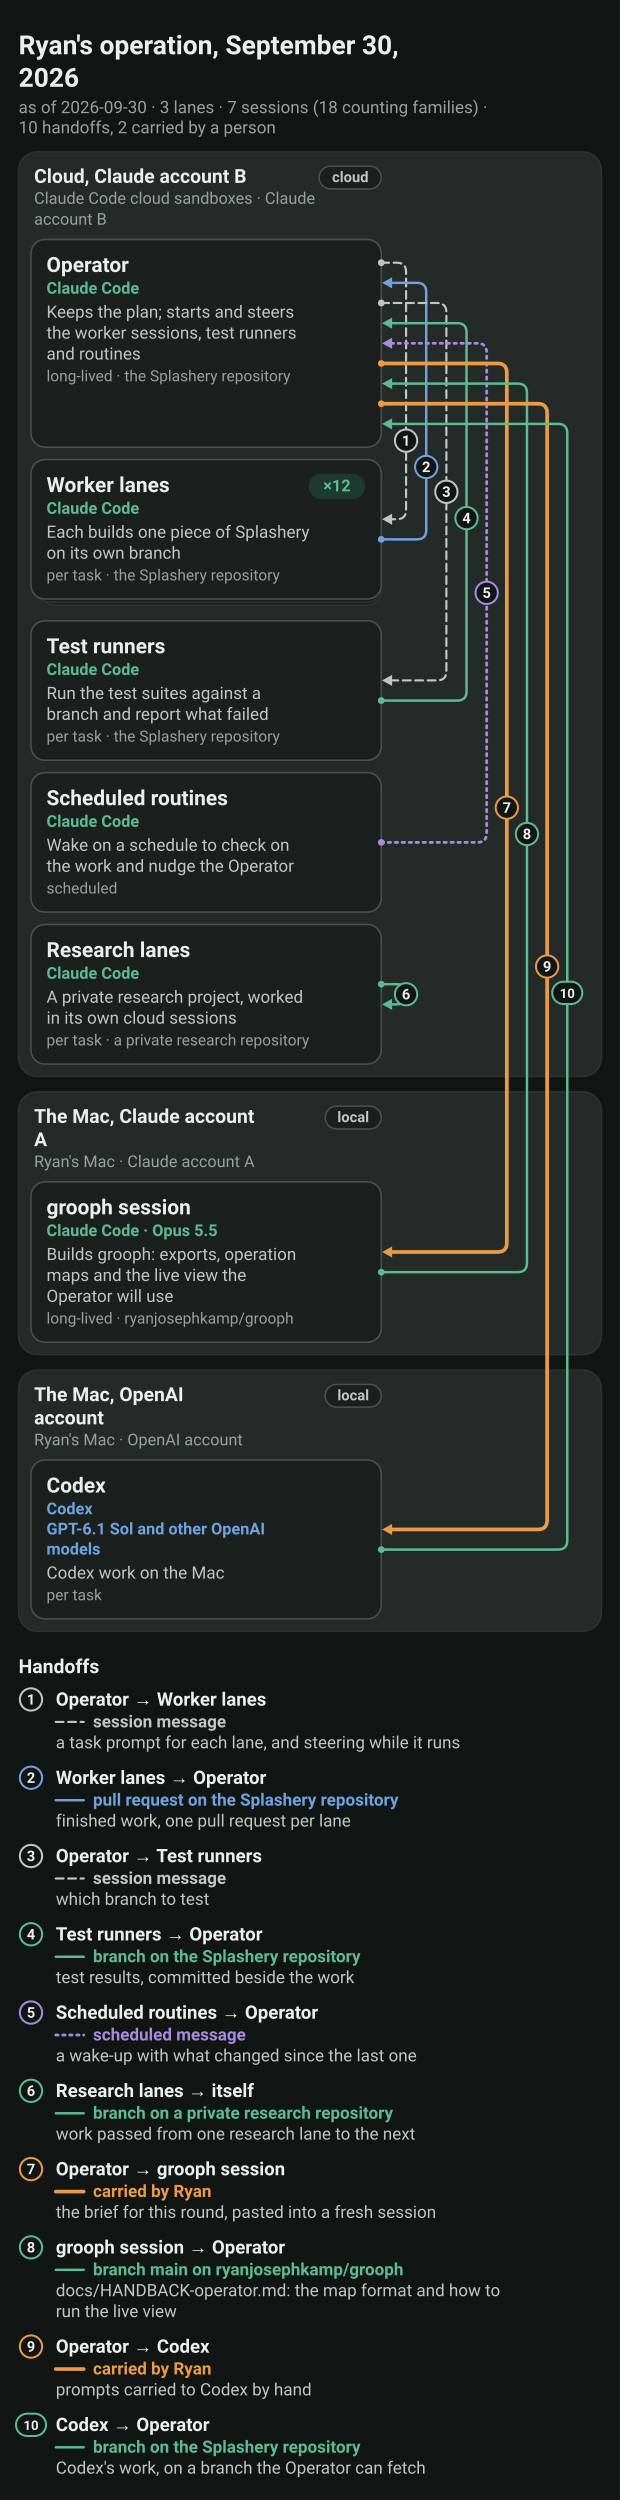
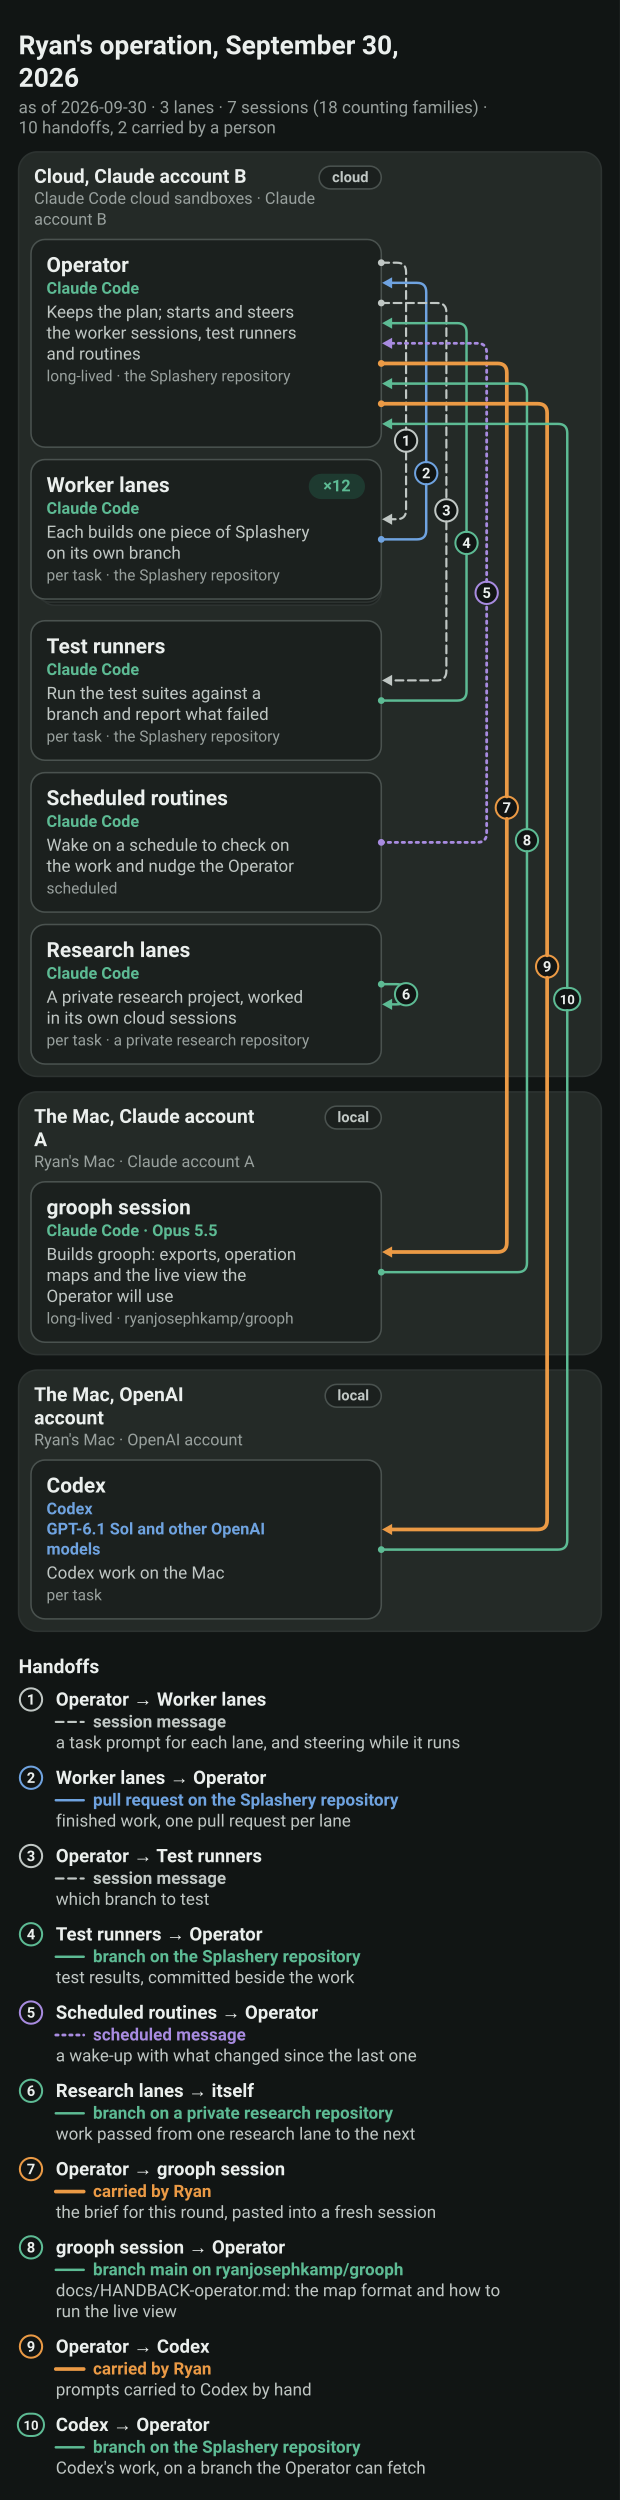
<svg xmlns="http://www.w3.org/2000/svg" class="grooph-picture" data-picture="map" viewBox="0 0 400 1613" width="400" height="1613" role="img" font-family="system-ui, -apple-system, 'Segoe UI', Roboto, 'Helvetica Neue', Arial, sans-serif">
  <rect x="0" y="0" width="400" height="1613" style="fill:#111514" />
  <text x="12" y="35" font-size="17" font-weight="700" style="fill:#ebefed">Ryan's operation, September 30,</text>
  <text x="12" y="56" font-size="17" font-weight="700" style="fill:#ebefed">2026</text>
  <text x="12" y="73" font-size="11" style="fill:#99a19e">as of 2026-09-30 · 3 lanes · 7 sessions (18 counting families) ·</text>
  <text x="12" y="86" font-size="11" style="fill:#99a19e">10 handoffs, 2 carried by a person</text>
  <g data-lane="cloud-b">
    <rect x="12" y="98" width="376" height="596.5" rx="12" stroke-width="1" style="fill:#242a27;stroke:#2d3331" />
    <text x="22" y="118" font-size="12.5" font-weight="700" style="fill:#ebefed">Cloud, Claude account B</text>
    <rect x="205.9" y="107.2" width="40.1" height="14.7" rx="7.4" stroke-width="1" style="fill:#1b201e;stroke:#4a524f" />
    <text x="226" y="117.5" font-size="9.5" font-weight="700" text-anchor="middle" style="fill:#c0c7c4">cloud</text>
    <text x="22" y="131.5" font-size="10.5" style="fill:#99a19e">Claude Code cloud sandboxes · Claude</text>
    <text x="22" y="145" font-size="10.5" style="fill:#99a19e">account B</text>
  </g>
  <g data-lane="mac-a">
    <rect x="12" y="704.5" width="376" height="169.5" rx="12" stroke-width="1" style="fill:#242a27;stroke:#2d3331" />
    <text x="22" y="724.5" font-size="12.5" font-weight="700" style="fill:#ebefed">The Mac, Claude account</text>
    <rect x="209.8" y="713.7" width="36.2" height="14.7" rx="7.4" stroke-width="1" style="fill:#1b201e;stroke:#4a524f" />
    <text x="227.9" y="724" font-size="9.5" font-weight="700" text-anchor="middle" style="fill:#c0c7c4">local</text>
    <text x="22" y="739.5" font-size="12.5" font-weight="700" style="fill:#ebefed">A</text>
    <text x="22" y="753" font-size="10.5" style="fill:#99a19e">Ryan's Mac · Claude account A</text>
  </g>
  <g data-lane="mac-openai">
    <rect x="12" y="884" width="376" height="168.5" rx="12" stroke-width="1" style="fill:#242a27;stroke:#2d3331" />
    <text x="22" y="904" font-size="12.5" font-weight="700" style="fill:#ebefed">The Mac, OpenAI</text>
    <rect x="209.8" y="893.2" width="36.2" height="14.7" rx="7.4" stroke-width="1" style="fill:#1b201e;stroke:#4a524f" />
    <text x="227.9" y="903.5" font-size="9.5" font-weight="700" text-anchor="middle" style="fill:#c0c7c4">local</text>
    <text x="22" y="919" font-size="12.5" font-weight="700" style="fill:#ebefed">account</text>
    <text x="22" y="932.5" font-size="10.5" style="fill:#99a19e">Ryan's Mac · OpenAI account</text>
  </g>
  <g data-session="operator">
    <rect data-card="" x="20" y="154.5" width="226" height="134" rx="9" stroke-width="1" style="fill:#1b201e;stroke:#4a524f" />
    <text x="30" y="175.5" font-size="13.5" font-weight="700" style="fill:#ebefed">Operator</text>
    <text x="30" y="189.5" font-size="10.5" font-weight="700" style="fill:#5dbb94">Claude Code</text>
    <text x="30" y="205" font-size="11" style="fill:#c0c7c4">Keeps the plan; starts and steers</text>
    <text x="30" y="218.5" font-size="11" style="fill:#c0c7c4">the worker sessions, test runners</text>
    <text x="30" y="232" font-size="11" style="fill:#c0c7c4">and routines</text>
    <text x="30" y="246" font-size="10" style="fill:#99a19e">long-lived · the Splashery repository</text>
  </g>
  <g data-session="workers">
    <rect x="26" y="302.5" width="220" height="88" rx="9" stroke-width="1" style="fill:#1b201e;stroke:#2d3331" />
    <rect x="23" y="299.5" width="223" height="89" rx="9" stroke-width="1" style="fill:#1b201e;stroke:#2d3331" />
    <rect data-card="" x="20" y="296.5" width="226" height="90" rx="9" stroke-width="1" style="fill:#1b201e;stroke:#4a524f" />
    <text x="30" y="317.5" font-size="13.5" font-weight="700" style="fill:#ebefed">Worker lanes</text>
    <rect x="199.2" y="305.7" width="36.3" height="16.3" rx="8.1" style="fill:#1e3a30" />
    <text x="217.4" y="317" font-size="10.5" font-weight="700" text-anchor="middle" style="fill:#5dbb94">×12</text>
    <text x="30" y="331.5" font-size="10.5" font-weight="700" style="fill:#5dbb94">Claude Code</text>
    <text x="30" y="347" font-size="11" style="fill:#c0c7c4">Each builds one piece of Splashery</text>
    <text x="30" y="360.5" font-size="11" style="fill:#c0c7c4">on its own branch</text>
    <text x="30" y="374.5" font-size="10" style="fill:#99a19e">per task · the Splashery repository</text>
  </g>
  <g data-session="test-runners">
    <rect data-card="" x="20" y="400.5" width="226" height="90" rx="9" stroke-width="1" style="fill:#1b201e;stroke:#4a524f" />
    <text x="30" y="421.5" font-size="13.5" font-weight="700" style="fill:#ebefed">Test runners</text>
    <text x="30" y="435.5" font-size="10.5" font-weight="700" style="fill:#5dbb94">Claude Code</text>
    <text x="30" y="451" font-size="11" style="fill:#c0c7c4">Run the test suites against a</text>
    <text x="30" y="464.5" font-size="11" style="fill:#c0c7c4">branch and report what failed</text>
    <text x="30" y="478.5" font-size="10" style="fill:#99a19e">per task · the Splashery repository</text>
  </g>
  <g data-session="routines">
    <rect data-card="" x="20" y="498.5" width="226" height="90" rx="9" stroke-width="1" style="fill:#1b201e;stroke:#4a524f" />
    <text x="30" y="519.5" font-size="13.5" font-weight="700" style="fill:#ebefed">Scheduled routines</text>
    <text x="30" y="533.5" font-size="10.5" font-weight="700" style="fill:#5dbb94">Claude Code</text>
    <text x="30" y="549" font-size="11" style="fill:#c0c7c4">Wake on a schedule to check on</text>
    <text x="30" y="562.5" font-size="11" style="fill:#c0c7c4">the work and nudge the Operator</text>
    <text x="30" y="576.5" font-size="10" style="fill:#99a19e">scheduled</text>
  </g>
  <g data-session="research">
    <rect data-card="" x="20" y="596.5" width="226" height="90" rx="9" stroke-width="1" style="fill:#1b201e;stroke:#4a524f" />
    <text x="30" y="617.5" font-size="13.5" font-weight="700" style="fill:#ebefed">Research lanes</text>
    <text x="30" y="631.5" font-size="10.5" font-weight="700" style="fill:#5dbb94">Claude Code</text>
    <text x="30" y="647" font-size="11" style="fill:#c0c7c4">A private research project, worked</text>
    <text x="30" y="660.5" font-size="11" style="fill:#c0c7c4">in its own cloud sessions</text>
    <text x="30" y="674.5" font-size="10" style="fill:#99a19e">per task · a private research repository</text>
  </g>
  <g data-session="grooph">
    <rect data-card="" x="20" y="762.5" width="226" height="103.5" rx="9" stroke-width="1" style="fill:#1b201e;stroke:#4a524f" />
    <text x="30" y="783.5" font-size="13.5" font-weight="700" style="fill:#ebefed">grooph session</text>
    <text x="30" y="797.5" font-size="10.5" font-weight="700" style="fill:#5dbb94">Claude Code · Opus 5.5</text>
    <text x="30" y="813" font-size="11" style="fill:#c0c7c4">Builds grooph: exports, operation</text>
    <text x="30" y="826.5" font-size="11" style="fill:#c0c7c4">maps and the live view the</text>
    <text x="30" y="840" font-size="11" style="fill:#c0c7c4">Operator will use</text>
    <text x="30" y="854" font-size="10" style="fill:#99a19e">long-lived · ryanjosephkamp/grooph</text>
  </g>
  <g data-session="codex">
    <rect data-card="" x="20" y="942" width="226" height="102.5" rx="9" stroke-width="1" style="fill:#1b201e;stroke:#4a524f" />
    <text x="30" y="963" font-size="13.5" font-weight="700" style="fill:#ebefed">Codex</text>
    <text x="30" y="977" font-size="10.5" font-weight="700" style="fill:#6fa3e0">Codex</text>
    <text x="30" y="990" font-size="10.5" font-weight="700" style="fill:#6fa3e0">GPT-6.1 Sol and other OpenAI</text>
    <text x="30" y="1003" font-size="10.5" font-weight="700" style="fill:#6fa3e0">models</text>
    <text x="30" y="1018.5" font-size="11" style="fill:#c0c7c4">Codex work on the Mac</text>
    <text x="30" y="1032.5" font-size="10" style="fill:#99a19e">per task</text>
  </g>
+   <g data-plate="h-start-workers">
+     <circle cx="262" cy="284.3" r="7.2" stroke-width="1.3" style="fill:#111514;stroke:#c0c7c4" />
+   </g>
+   <g data-plate="h-workers-back">
+     <circle cx="275" cy="305.3" r="7.2" stroke-width="1.3" style="fill:#111514;stroke:#6fa3e0" />
+   </g>
+   <g data-plate="h-start-tests">
+     <circle cx="288" cy="329.3" r="7.2" stroke-width="1.3" style="fill:#111514;stroke:#c0c7c4" />
+   </g>
+   <g data-plate="h-tests-back">
+     <circle cx="301" cy="350.3" r="7.2" stroke-width="1.3" style="fill:#111514;stroke:#5dbb94" />
+   </g>
+   <g data-plate="h-routines">
+     <circle cx="314" cy="382.5" r="7.2" stroke-width="1.3" style="fill:#111514;stroke:#a88be0" />
+   </g>
+   <g data-plate="h-brief-grooph">
+     <circle cx="327" cy="521.1" r="7.2" stroke-width="1.3" style="fill:#111514;stroke:#eb9a45" />
+   </g>
+   <g data-plate="h-grooph-back">
+     <circle cx="340" cy="542.1" r="7.2" stroke-width="1.3" style="fill:#111514;stroke:#5dbb94" />
+   </g>
+   <g data-plate="h-brief-codex">
+     <circle cx="353" cy="623.6" r="7.2" stroke-width="1.3" style="fill:#111514;stroke:#eb9a45" />
+   </g>
+   <g data-plate="h-codex-back">
+     <rect x="357.5" y="637.4" width="16.9" height="14.4" rx="7.2" stroke-width="1.3" style="fill:#111514;stroke:#5dbb94" />
+   </g>
  <g data-handoff="h-start-workers">
-     <path d="M246,169.5 H256 Q262,169.5 262,175.5 V329 Q262,335 256,335 H251.5" fill="none" stroke-width="1.4" stroke-linecap="round" stroke-dasharray="5 3" style="stroke:#c0c7c4" />
+     <path d="M246,169.5 H256 Q262,169.5 262,175.5 V277.1 M262,291.5 V329 Q262,335 256,335 H251.5" fill="none" stroke-width="1.4" stroke-linecap="round" stroke-dasharray="5 3" style="stroke:#c0c7c4" />
    <circle cx="246" cy="169.5" r="2.2" style="fill:#c0c7c4" />
    <path d="M246.5,335 l6.5,-3.6 v7.2 z" style="fill:#c0c7c4" />
-     <g data-badge="">
-       <circle cx="262" cy="284.3" r="7.2" stroke-width="1.3" style="fill:#111514;stroke:#c0c7c4" />
-       <text x="262" y="287.6" font-size="9.5" font-weight="700" text-anchor="middle" style="fill:#ebefed">1</text>
-     </g>
  </g>
  <g data-handoff="h-workers-back">
-     <path d="M246,348 H269 Q275,348 275,342 V188.5 Q275,182.5 269,182.5 H251.5" fill="none" stroke-width="1.6" stroke-linecap="round" style="stroke:#6fa3e0" />
+     <path d="M246,348 H269 Q275,348 275,342 V312.5 M275,298.1 V188.5 Q275,182.5 269,182.5 H251.5" fill="none" stroke-width="1.6" stroke-linecap="round" style="stroke:#6fa3e0" />
    <circle cx="246" cy="348" r="2.2" style="fill:#6fa3e0" />
    <path d="M246.5,182.5 l6.5,-3.6 v7.2 z" style="fill:#6fa3e0" />
-     <g data-badge="">
-       <circle cx="275" cy="301.3" r="7.2" stroke-width="1.3" style="fill:#111514;stroke:#6fa3e0" />
-       <text x="275" y="304.6" font-size="9.5" font-weight="700" text-anchor="middle" style="fill:#ebefed">2</text>
-     </g>
  </g>
  <g data-handoff="h-start-tests">
-     <path d="M246,195.5 H282 Q288,195.5 288,201.5 V433 Q288,439 282,439 H251.5" fill="none" stroke-width="1.4" stroke-linecap="round" stroke-dasharray="5 3" style="stroke:#c0c7c4" />
+     <path d="M246,195.5 H282 Q288,195.5 288,201.5 V322.1 M288,336.5 V433 Q288,439 282,439 H251.5" fill="none" stroke-width="1.4" stroke-linecap="round" stroke-dasharray="5 3" style="stroke:#c0c7c4" />
    <circle cx="246" cy="195.5" r="2.2" style="fill:#c0c7c4" />
    <path d="M246.5,439 l6.5,-3.6 v7.2 z" style="fill:#c0c7c4" />
-     <g data-badge="">
-       <circle cx="288" cy="317.3" r="7.2" stroke-width="1.3" style="fill:#111514;stroke:#c0c7c4" />
-       <text x="288" y="320.6" font-size="9.5" font-weight="700" text-anchor="middle" style="fill:#ebefed">3</text>
-     </g>
  </g>
  <g data-handoff="h-tests-back">
-     <path d="M246,452 H295 Q301,452 301,446 V214.5 Q301,208.5 295,208.5 H251.5" fill="none" stroke-width="1.6" stroke-linecap="round" style="stroke:#5dbb94" />
+     <path d="M246,452 H295 Q301,452 301,446 V357.5 M301,343.1 V214.5 Q301,208.5 295,208.5 H251.5" fill="none" stroke-width="1.6" stroke-linecap="round" style="stroke:#5dbb94" />
    <circle cx="246" cy="452" r="2.2" style="fill:#5dbb94" />
    <path d="M246.5,208.5 l6.5,-3.6 v7.2 z" style="fill:#5dbb94" />
-     <g data-badge="">
-       <circle cx="301" cy="334.3" r="7.2" stroke-width="1.3" style="fill:#111514;stroke:#5dbb94" />
-       <text x="301" y="337.6" font-size="9.5" font-weight="700" text-anchor="middle" style="fill:#ebefed">4</text>
-     </g>
  </g>
  <g data-handoff="h-routines">
-     <path d="M246,543.5 H308 Q314,543.5 314,537.5 V227.5 Q314,221.5 308,221.5 H251.5" fill="none" stroke-width="1.8" stroke-linecap="round" stroke-dasharray="1.5 3" style="stroke:#a88be0" />
+     <path d="M246,543.5 H308 Q314,543.5 314,537.5 V389.7 M314,375.3 V227.5 Q314,221.5 308,221.5 H251.5" fill="none" stroke-width="1.8" stroke-linecap="round" stroke-dasharray="1.5 3" style="stroke:#a88be0" />
    <circle cx="246" cy="543.5" r="2.2" style="fill:#a88be0" />
    <path d="M246.5,221.5 l6.5,-3.6 v7.2 z" style="fill:#a88be0" />
-     <g data-badge="">
-       <circle cx="314" cy="382.5" r="7.2" stroke-width="1.3" style="fill:#111514;stroke:#a88be0" />
-       <text x="314" y="385.8" font-size="9.5" font-weight="700" text-anchor="middle" style="fill:#ebefed">5</text>
-     </g>
  </g>
  <g data-handoff="h-research">
    <path d="M246,635 H256 Q262,635 262,641 V642 Q262,648 256,648 H251.5" fill="none" stroke-width="1.6" stroke-linecap="round" style="stroke:#5dbb94" />
    <circle cx="246" cy="635" r="2.2" style="fill:#5dbb94" />
    <path d="M246.5,648 l6.5,-3.6 v7.2 z" style="fill:#5dbb94" />
-     <g data-badge="">
-       <circle cx="262" cy="641.5" r="7.2" stroke-width="1.3" style="fill:#111514;stroke:#5dbb94" />
-       <text x="262" y="644.8" font-size="9.5" font-weight="700" text-anchor="middle" style="fill:#ebefed">6</text>
-     </g>
+   </g>
+   <g data-plate="h-research">
+     <circle cx="262" cy="641.5" r="7.2" stroke-width="1.3" style="fill:#111514;stroke:#5dbb94" />
  </g>
  <g data-handoff="h-brief-grooph">
-     <path d="M246,234.5 H321 Q327,234.5 327,240.5 V801.8 Q327,807.8 321,807.8 H251.5" fill="none" stroke-width="2.4" stroke-linecap="round" style="stroke:#eb9a45" />
+     <path d="M246,234.5 H321 Q327,234.5 327,240.5 V513.9 M327,528.3 V801.8 Q327,807.8 321,807.8 H251.5" fill="none" stroke-width="2.4" stroke-linecap="round" style="stroke:#eb9a45" />
    <circle cx="246" cy="234.5" r="2.2" style="fill:#eb9a45" />
    <path d="M246.5,807.8 l6.5,-3.6 v7.2 z" style="fill:#eb9a45" />
-     <g data-badge="">
-       <circle cx="327" cy="521.1" r="7.2" stroke-width="1.3" style="fill:#111514;stroke:#eb9a45" />
-       <text x="327" y="524.4" font-size="9.5" font-weight="700" text-anchor="middle" style="fill:#ebefed">7</text>
-     </g>
  </g>
  <g data-handoff="h-grooph-back">
-     <path d="M246,820.8 H334 Q340,820.8 340,814.8 V253.5 Q340,247.5 334,247.5 H251.5" fill="none" stroke-width="1.6" stroke-linecap="round" style="stroke:#5dbb94" />
+     <path d="M246,820.8 H334 Q340,820.8 340,814.8 V549.3 M340,534.9 V253.5 Q340,247.5 334,247.5 H251.5" fill="none" stroke-width="1.6" stroke-linecap="round" style="stroke:#5dbb94" />
    <circle cx="246" cy="820.8" r="2.2" style="fill:#5dbb94" />
    <path d="M246.5,247.5 l6.5,-3.6 v7.2 z" style="fill:#5dbb94" />
-     <g data-badge="">
-       <circle cx="340" cy="538.1" r="7.2" stroke-width="1.3" style="fill:#111514;stroke:#5dbb94" />
-       <text x="340" y="541.4" font-size="9.5" font-weight="700" text-anchor="middle" style="fill:#ebefed">8</text>
-     </g>
  </g>
  <g data-handoff="h-brief-codex">
-     <path d="M246,260.5 H347 Q353,260.5 353,266.5 V980.8 Q353,986.8 347,986.8 H251.5" fill="none" stroke-width="2.4" stroke-linecap="round" style="stroke:#eb9a45" />
+     <path d="M246,260.5 H347 Q353,260.5 353,266.5 V616.4 M353,630.8 V980.8 Q353,986.8 347,986.8 H251.5" fill="none" stroke-width="2.4" stroke-linecap="round" style="stroke:#eb9a45" />
    <circle cx="246" cy="260.5" r="2.2" style="fill:#eb9a45" />
    <path d="M246.5,986.8 l6.5,-3.6 v7.2 z" style="fill:#eb9a45" />
-     <g data-badge="">
-       <circle cx="353" cy="623.6" r="7.2" stroke-width="1.3" style="fill:#111514;stroke:#eb9a45" />
-       <text x="353" y="626.9" font-size="9.5" font-weight="700" text-anchor="middle" style="fill:#ebefed">9</text>
-     </g>
  </g>
  <g data-handoff="h-codex-back">
-     <path d="M246,999.8 H360 Q366,999.8 366,993.8 V279.5 Q366,273.5 360,273.5 H251.5" fill="none" stroke-width="1.6" stroke-linecap="round" style="stroke:#5dbb94" />
+     <path d="M246,999.8 H360 Q366,999.8 366,993.8 V651.8 M366,637.4 V279.5 Q366,273.5 360,273.5 H251.5" fill="none" stroke-width="1.6" stroke-linecap="round" style="stroke:#5dbb94" />
    <circle cx="246" cy="999.8" r="2.2" style="fill:#5dbb94" />
    <path d="M246.5,273.5 l6.5,-3.6 v7.2 z" style="fill:#5dbb94" />
-     <g data-badge="">
-       <rect x="356.3" y="633.4" width="19.4" height="14.4" rx="7.2" stroke-width="1.3" style="fill:#111514;stroke:#5dbb94" />
-       <text x="366" y="643.9" font-size="8.5" font-weight="700" text-anchor="middle" style="fill:#ebefed">10</text>
-     </g>
+   </g>
+   <g data-number="h-start-workers">
+     <text x="262" y="287.6" font-size="9.5" font-weight="700" text-anchor="middle" style="fill:#ebefed">1</text>
+   </g>
+   <g data-number="h-workers-back">
+     <text x="275" y="308.6" font-size="9.5" font-weight="700" text-anchor="middle" style="fill:#ebefed">2</text>
+   </g>
+   <g data-number="h-start-tests">
+     <text x="288" y="332.6" font-size="9.5" font-weight="700" text-anchor="middle" style="fill:#ebefed">3</text>
+   </g>
+   <g data-number="h-tests-back">
+     <text x="301" y="353.6" font-size="9.5" font-weight="700" text-anchor="middle" style="fill:#ebefed">4</text>
+   </g>
+   <g data-number="h-routines">
+     <text x="314" y="385.8" font-size="9.5" font-weight="700" text-anchor="middle" style="fill:#ebefed">5</text>
+   </g>
+   <g data-number="h-research">
+     <text x="262" y="644.8" font-size="9.5" font-weight="700" text-anchor="middle" style="fill:#ebefed">6</text>
+   </g>
+   <g data-number="h-brief-grooph">
+     <text x="327" y="524.4" font-size="9.5" font-weight="700" text-anchor="middle" style="fill:#ebefed">7</text>
+   </g>
+   <g data-number="h-grooph-back">
+     <text x="340" y="545.4" font-size="9.5" font-weight="700" text-anchor="middle" style="fill:#ebefed">8</text>
+   </g>
+   <g data-number="h-brief-codex">
+     <text x="353" y="626.9" font-size="9.5" font-weight="700" text-anchor="middle" style="fill:#ebefed">9</text>
+   </g>
+   <g data-number="h-codex-back">
+     <text x="366" y="647.9" font-size="8.5" font-weight="700" text-anchor="middle" style="fill:#ebefed">10</text>
  </g>
  <text x="12" y="1079.5" font-size="12.5" font-weight="700" style="fill:#ebefed">Handoffs</text>
  <g data-handoff-row="h-start-workers">
    <rect data-row="" x="8" y="1086.5" width="384" height="47.5" rx="8" style="fill:transparent" />
    <circle cx="20" cy="1096.5" r="7.2" stroke-width="1.3" style="fill:#111514;stroke:#c0c7c4" />
    <text x="20" y="1099.8" font-size="9.5" font-weight="700" text-anchor="middle" style="fill:#ebefed">1</text>
    <text x="36" y="1100.5" font-size="12" font-weight="700" style="fill:#ebefed">Operator → Worker lanes</text>
    <path d="M36,1111 h18" fill="none" stroke-width="1.4" stroke-linecap="round" stroke-dasharray="5 3" style="stroke:#c0c7c4" />
    <text x="60" y="1114.5" font-size="11" font-weight="700" style="fill:#c0c7c4">session message</text>
    <text x="36" y="1128" font-size="11" style="fill:#c0c7c4">a task prompt for each lane, and steering while it runs</text>
  </g>
  <g data-handoff-row="h-workers-back">
    <rect data-row="" x="8" y="1137" width="384" height="47.5" rx="8" style="fill:transparent" />
    <circle cx="20" cy="1147" r="7.2" stroke-width="1.3" style="fill:#111514;stroke:#6fa3e0" />
    <text x="20" y="1150.3" font-size="9.5" font-weight="700" text-anchor="middle" style="fill:#ebefed">2</text>
    <text x="36" y="1151" font-size="12" font-weight="700" style="fill:#ebefed">Worker lanes → Operator</text>
    <path d="M36,1161.5 h18" fill="none" stroke-width="1.6" stroke-linecap="round" style="stroke:#6fa3e0" />
    <text x="60" y="1165" font-size="11" font-weight="700" style="fill:#6fa3e0">pull request on the Splashery repository</text>
    <text x="36" y="1178.5" font-size="11" style="fill:#c0c7c4">finished work, one pull request per lane</text>
  </g>
  <g data-handoff-row="h-start-tests">
    <rect data-row="" x="8" y="1187.5" width="384" height="47.5" rx="8" style="fill:transparent" />
    <circle cx="20" cy="1197.5" r="7.2" stroke-width="1.3" style="fill:#111514;stroke:#c0c7c4" />
    <text x="20" y="1200.8" font-size="9.5" font-weight="700" text-anchor="middle" style="fill:#ebefed">3</text>
    <text x="36" y="1201.5" font-size="12" font-weight="700" style="fill:#ebefed">Operator → Test runners</text>
    <path d="M36,1212 h18" fill="none" stroke-width="1.4" stroke-linecap="round" stroke-dasharray="5 3" style="stroke:#c0c7c4" />
    <text x="60" y="1215.5" font-size="11" font-weight="700" style="fill:#c0c7c4">session message</text>
    <text x="36" y="1229" font-size="11" style="fill:#c0c7c4">which branch to test</text>
  </g>
  <g data-handoff-row="h-tests-back">
    <rect data-row="" x="8" y="1238" width="384" height="47.5" rx="8" style="fill:transparent" />
    <circle cx="20" cy="1248" r="7.2" stroke-width="1.3" style="fill:#111514;stroke:#5dbb94" />
    <text x="20" y="1251.3" font-size="9.5" font-weight="700" text-anchor="middle" style="fill:#ebefed">4</text>
    <text x="36" y="1252" font-size="12" font-weight="700" style="fill:#ebefed">Test runners → Operator</text>
    <path d="M36,1262.5 h18" fill="none" stroke-width="1.6" stroke-linecap="round" style="stroke:#5dbb94" />
    <text x="60" y="1266" font-size="11" font-weight="700" style="fill:#5dbb94">branch on the Splashery repository</text>
    <text x="36" y="1279.5" font-size="11" style="fill:#c0c7c4">test results, committed beside the work</text>
  </g>
  <g data-handoff-row="h-routines">
    <rect data-row="" x="8" y="1288.5" width="384" height="47.5" rx="8" style="fill:transparent" />
    <circle cx="20" cy="1298.5" r="7.2" stroke-width="1.3" style="fill:#111514;stroke:#a88be0" />
    <text x="20" y="1301.8" font-size="9.5" font-weight="700" text-anchor="middle" style="fill:#ebefed">5</text>
    <text x="36" y="1302.5" font-size="12" font-weight="700" style="fill:#ebefed">Scheduled routines → Operator</text>
    <path d="M36,1313 h18" fill="none" stroke-width="1.8" stroke-linecap="round" stroke-dasharray="1.5 3" style="stroke:#a88be0" />
    <text x="60" y="1316.5" font-size="11" font-weight="700" style="fill:#a88be0">scheduled message</text>
    <text x="36" y="1330" font-size="11" style="fill:#c0c7c4">a wake-up with what changed since the last one</text>
  </g>
  <g data-handoff-row="h-research">
    <rect data-row="" x="8" y="1339" width="384" height="47.5" rx="8" style="fill:transparent" />
    <circle cx="20" cy="1349" r="7.2" stroke-width="1.3" style="fill:#111514;stroke:#5dbb94" />
    <text x="20" y="1352.3" font-size="9.5" font-weight="700" text-anchor="middle" style="fill:#ebefed">6</text>
    <text x="36" y="1353" font-size="12" font-weight="700" style="fill:#ebefed">Research lanes → itself</text>
    <path d="M36,1363.5 h18" fill="none" stroke-width="1.6" stroke-linecap="round" style="stroke:#5dbb94" />
    <text x="60" y="1367" font-size="11" font-weight="700" style="fill:#5dbb94">branch on a private research repository</text>
    <text x="36" y="1380.5" font-size="11" style="fill:#c0c7c4">work passed from one research lane to the next</text>
  </g>
  <g data-handoff-row="h-brief-grooph">
    <rect data-row="" x="8" y="1389.5" width="384" height="47.5" rx="8" style="fill:transparent" />
    <circle cx="20" cy="1399.5" r="7.2" stroke-width="1.3" style="fill:#111514;stroke:#eb9a45" />
    <text x="20" y="1402.8" font-size="9.5" font-weight="700" text-anchor="middle" style="fill:#ebefed">7</text>
    <text x="36" y="1403.5" font-size="12" font-weight="700" style="fill:#ebefed">Operator → grooph session</text>
    <path d="M36,1414 h18" fill="none" stroke-width="2.4" stroke-linecap="round" style="stroke:#eb9a45" />
    <text x="60" y="1417.5" font-size="11" font-weight="700" style="fill:#eb9a45">carried by Ryan</text>
    <text x="36" y="1431" font-size="11" style="fill:#c0c7c4">the brief for this round, pasted into a fresh session</text>
  </g>
  <g data-handoff-row="h-grooph-back">
    <rect data-row="" x="8" y="1440" width="384" height="61" rx="8" style="fill:transparent" />
    <circle cx="20" cy="1450" r="7.2" stroke-width="1.3" style="fill:#111514;stroke:#5dbb94" />
    <text x="20" y="1453.3" font-size="9.5" font-weight="700" text-anchor="middle" style="fill:#ebefed">8</text>
    <text x="36" y="1454" font-size="12" font-weight="700" style="fill:#ebefed">grooph session → Operator</text>
    <path d="M36,1464.5 h18" fill="none" stroke-width="1.6" stroke-linecap="round" style="stroke:#5dbb94" />
    <text x="60" y="1468" font-size="11" font-weight="700" style="fill:#5dbb94">branch main on ryanjosephkamp/grooph</text>
    <text x="36" y="1481.5" font-size="11" style="fill:#c0c7c4">docs/HANDBACK-operator.md: the map format and how to</text>
    <text x="36" y="1495" font-size="11" style="fill:#c0c7c4">run the live view</text>
  </g>
  <g data-handoff-row="h-brief-codex">
    <rect data-row="" x="8" y="1504" width="384" height="47.5" rx="8" style="fill:transparent" />
    <circle cx="20" cy="1514" r="7.2" stroke-width="1.3" style="fill:#111514;stroke:#eb9a45" />
    <text x="20" y="1517.3" font-size="9.5" font-weight="700" text-anchor="middle" style="fill:#ebefed">9</text>
    <text x="36" y="1518" font-size="12" font-weight="700" style="fill:#ebefed">Operator → Codex</text>
    <path d="M36,1528.5 h18" fill="none" stroke-width="2.4" stroke-linecap="round" style="stroke:#eb9a45" />
    <text x="60" y="1532" font-size="11" font-weight="700" style="fill:#eb9a45">carried by Ryan</text>
    <text x="36" y="1545.5" font-size="11" style="fill:#c0c7c4">prompts carried to Codex by hand</text>
  </g>
  <g data-handoff-row="h-codex-back">
    <rect data-row="" x="8" y="1554.5" width="384" height="47.5" rx="8" style="fill:transparent" />
-     <rect x="10.3" y="1557.3" width="19.4" height="14.4" rx="7.2" stroke-width="1.3" style="fill:#111514;stroke:#5dbb94" />
+     <rect x="11.5" y="1557.3" width="16.9" height="14.4" rx="7.2" stroke-width="1.3" style="fill:#111514;stroke:#5dbb94" />
    <text x="20" y="1567.8" font-size="8.5" font-weight="700" text-anchor="middle" style="fill:#ebefed">10</text>
    <text x="36" y="1568.5" font-size="12" font-weight="700" style="fill:#ebefed">Codex → Operator</text>
    <path d="M36,1579 h18" fill="none" stroke-width="1.6" stroke-linecap="round" style="stroke:#5dbb94" />
    <text x="60" y="1582.5" font-size="11" font-weight="700" style="fill:#5dbb94">branch on the Splashery repository</text>
    <text x="36" y="1596" font-size="11" style="fill:#c0c7c4">Codex's work, on a branch the Operator can fetch</text>
  </g>
</svg>
